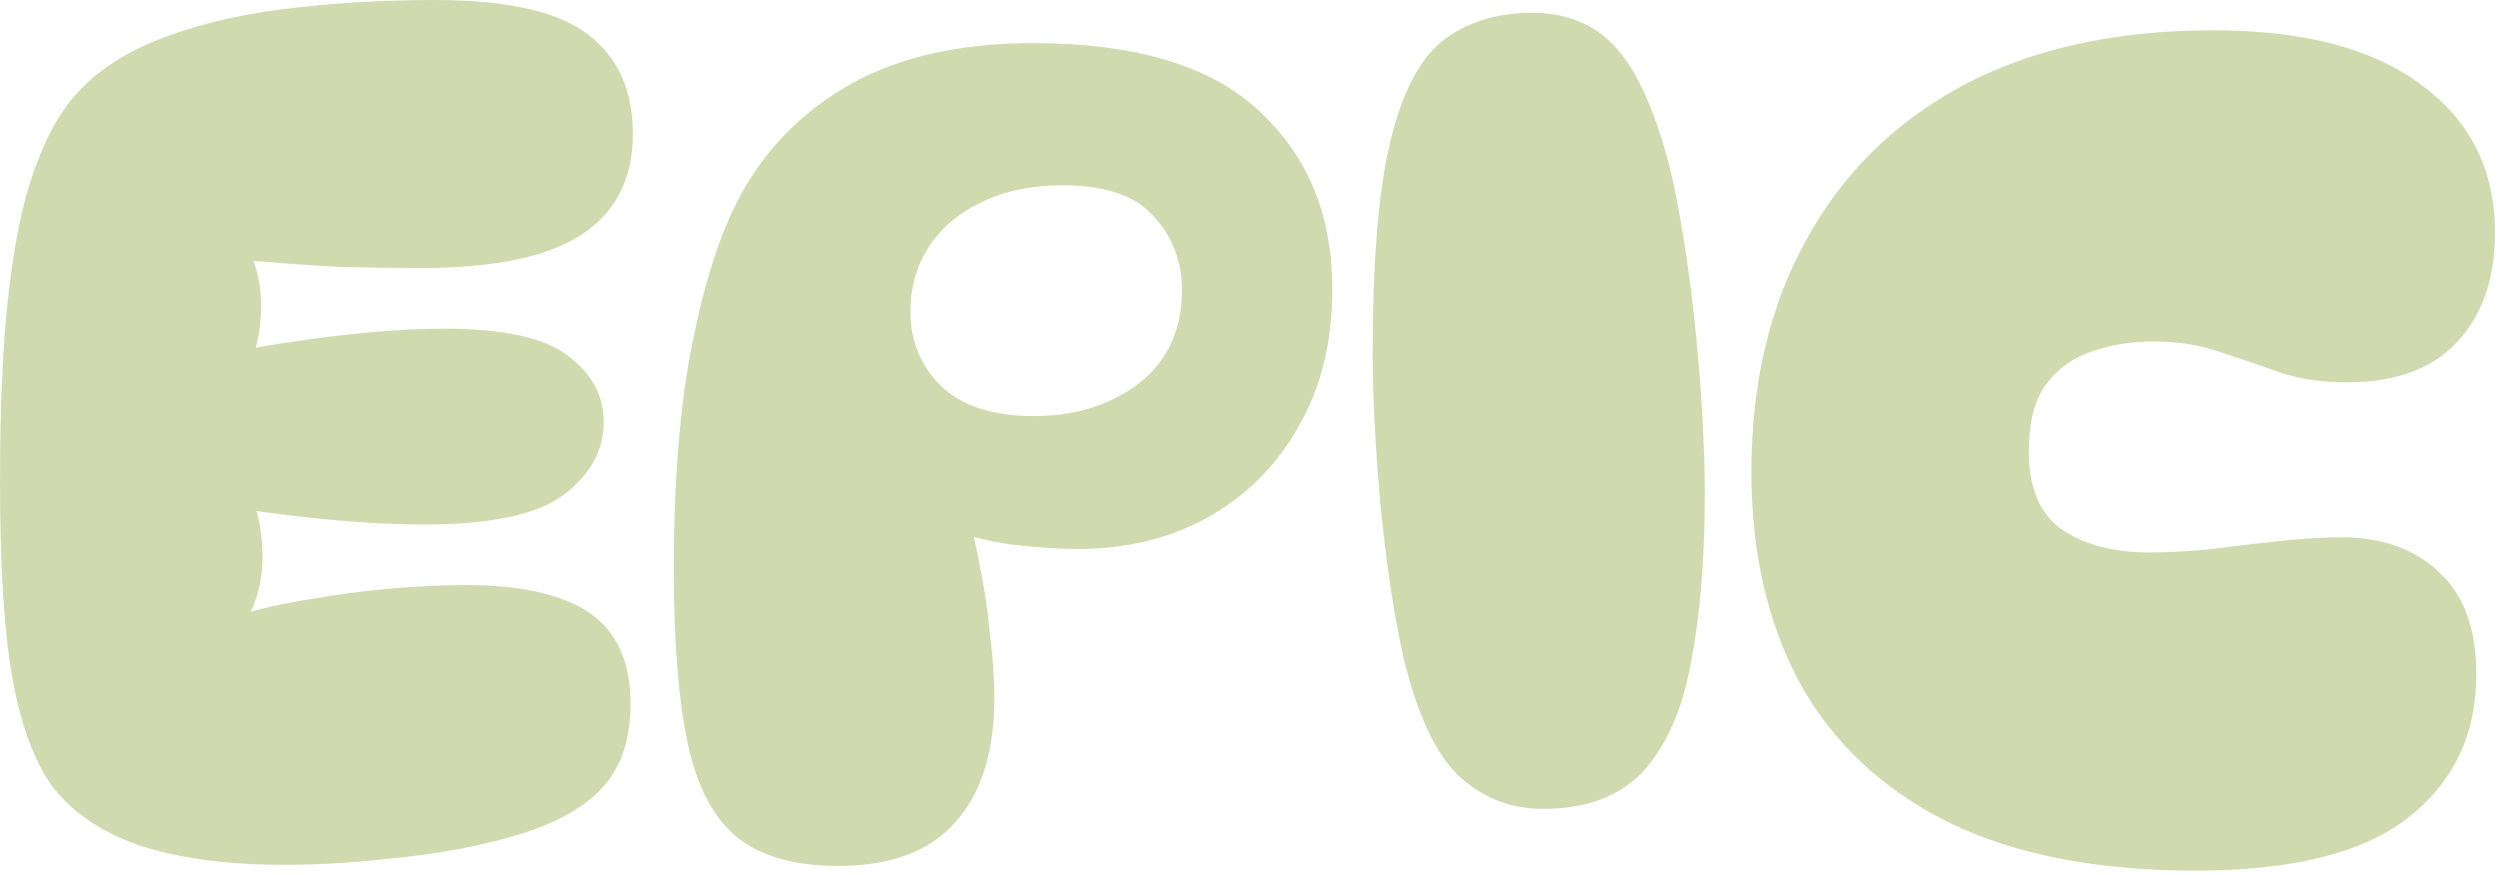
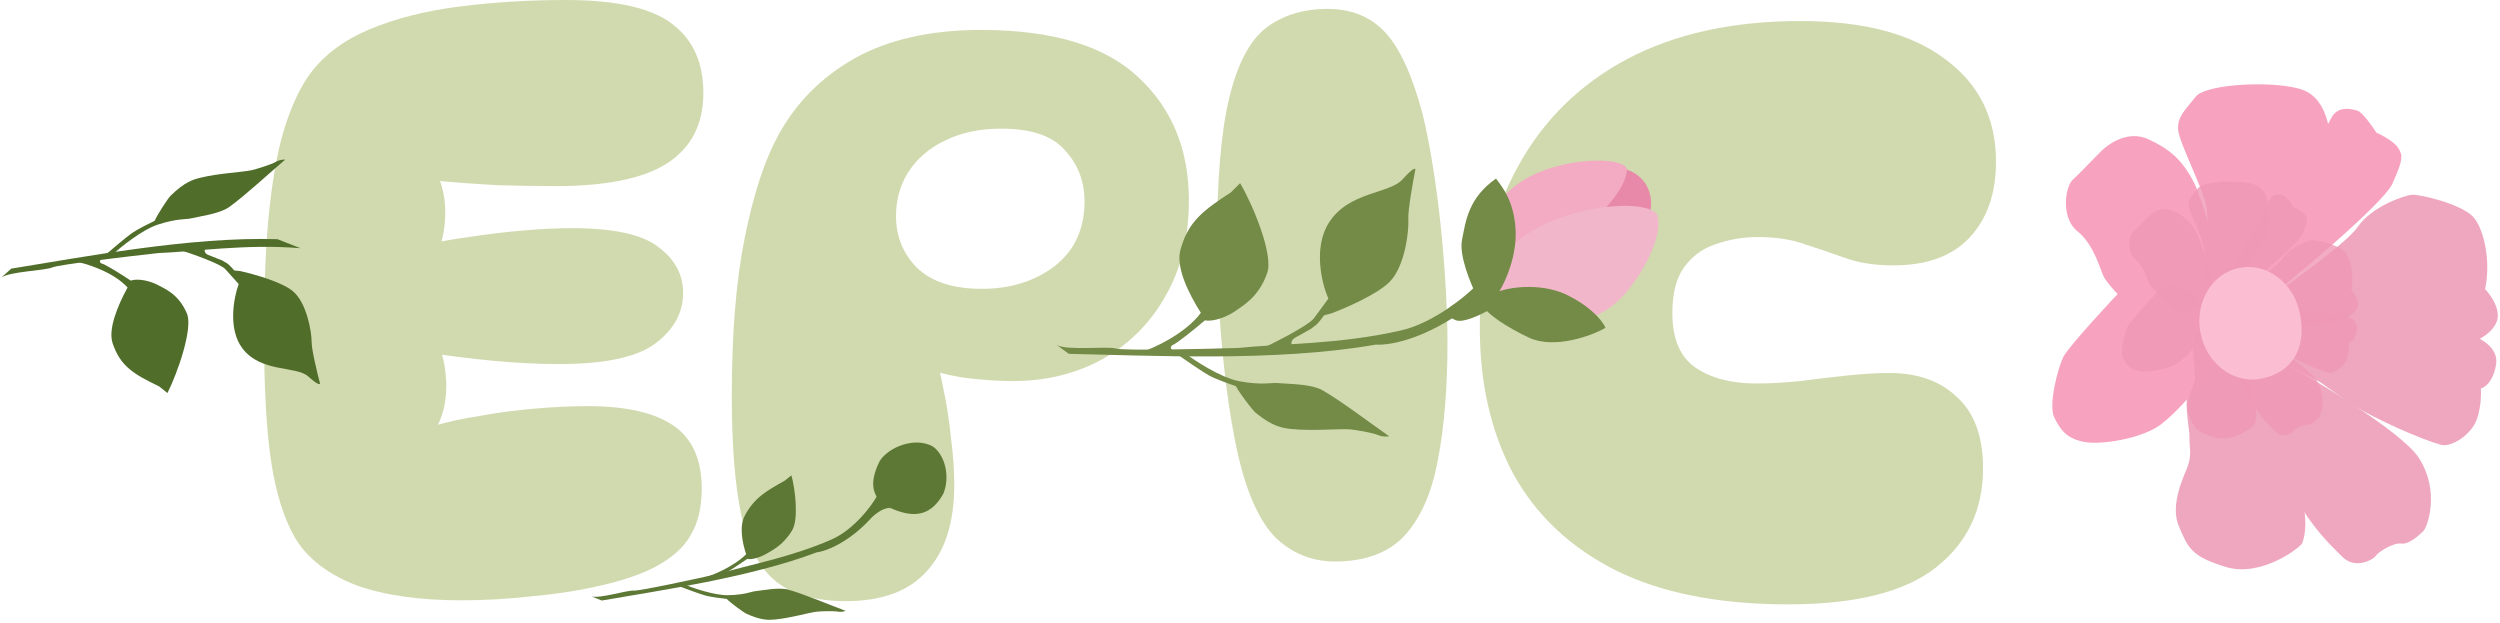
- <svg xmlns="http://www.w3.org/2000/svg" width="429" height="150" viewBox="0 0 429 150" fill="none">
-   <path d="M74.6 -6.10352e-05C87.133 -6.10352e-05 95.933 2 101 6C106.067 9.867 108.6 15.533 108.6 23C108.6 30.733 105.6 36.533 99.6 40.4C93.733 44.133 84.6 46 72.2 46C68.067 46 63.4 45.933 58.2 45.8C53 45.533 47.533 45.133 41.8 44.6L42.8 43C44.133 45.933 44.8 49.067 44.8 52.4C44.8 55.733 44.267 58.933 43.2 62L40 60.6C42.933 59.8 46.467 59.133 50.6 58.6C54.867 57.933 59.267 57.4 63.8 57C68.333 56.6 72.467 56.4 76.2 56.4C86.333 56.4 93.4 57.933 97.4 61C101.533 64.067 103.6 67.867 103.6 72.4C103.6 77.333 101.267 81.533 96.6 85C92.067 88.333 84.133 90 72.8 90C67.867 90 62.533 89.733 56.8 89.2C51.067 88.667 45.267 87.933 39.4 87L42.6 84.6C43.8 86.6 44.533 89 44.8 91.8C45.2 94.6 45.133 97.4 44.6 100.2C44.067 102.867 43.067 105.267 41.6 107.4V105.4C45.067 104.333 49 103.467 53.4 102.8C57.8 102 62.333 101.4 67 101C71.667 100.6 76 100.4 80 100.4C89.467 100.4 96.533 102 101.2 105.2C105.867 108.4 108.2 113.6 108.2 120.8C108.2 125.467 107.267 129.333 105.4 132.4C103.667 135.467 100.6 138.133 96.2 140.4C92.733 142.133 88.333 143.6 83 144.8C77.8 146 72.2 146.867 66.2 147.4C60.333 148.067 54.533 148.4 48.8 148.4C38.267 148.4 29.533 147.133 22.6 144.6C15.8 141.933 10.867 138.133 7.8 133.2C5 128.4 3 122.133 1.8 114.4C0.6 106.667 7.45058e-08 96.067 7.45058e-08 82.6C7.45058e-08 69.8 0.467 59.267 1.4 51C2.333 42.6 3.667 35.8 5.4 30.6C7.133 25.4 9.133 21.267 11.4 18.2C14.867 13.533 19.8 9.867 26.2 7.2C32.6 4.533 40 2.667 48.4 1.6C56.8 0.533 65.533 -6.10352e-05 74.6 -6.10352e-05ZM177.225 7.4C194.825 7.4 207.758 11.267 216.025 19C224.425 26.733 228.625 36.933 228.625 49.6C228.625 58.667 226.692 66.533 222.825 73.2C219.092 79.867 213.892 85.067 207.225 88.8C200.692 92.4 193.292 94.2 185.025 94.2C181.558 94.2 177.625 93.933 173.225 93.4C168.958 92.733 165.092 91.733 161.625 90.4L165.425 86.8C166.492 89.467 167.358 92.733 168.025 96.6C168.825 100.333 169.425 104.267 169.825 108.4C170.358 112.533 170.625 116.333 170.625 119.8C170.625 129.133 168.358 136.267 163.825 141.2C159.425 146.133 152.758 148.6 143.825 148.6C136.492 148.6 130.758 147 126.625 143.8C122.492 140.467 119.625 135.067 118.025 127.6C116.425 120.133 115.625 110.2 115.625 97.8C115.625 82.333 116.692 69.333 118.825 58.8C120.958 48.133 123.692 39.733 127.025 33.6C131.425 25.467 137.758 19.067 146.025 14.4C154.425 9.733 164.825 7.4 177.225 7.4ZM177.425 71.4C184.492 71.4 190.492 69.533 195.425 65.8C200.358 61.933 202.825 56.6 202.825 49.8C202.825 44.867 201.225 40.667 198.025 37.2C194.958 33.6 189.692 31.8 182.225 31.8C176.892 31.8 172.225 32.8 168.225 34.8C164.358 36.667 161.358 39.267 159.225 42.6C157.225 45.8 156.225 49.4 156.225 53.4C156.225 58.467 157.958 62.733 161.425 66.2C165.025 69.667 170.358 71.4 177.425 71.4ZM264.747 138.8C259.147 138.8 254.28 136.867 250.147 133C246.147 129 243.014 122.133 240.747 112.4C239.68 107.6 238.747 102.133 237.947 96C237.147 89.733 236.547 83.467 236.147 77.2C235.747 70.933 235.547 65.4 235.547 60.6C235.547 44.867 236.547 32.8 238.547 24.4C240.547 16 243.547 10.2 247.547 7C251.68 3.8 256.814 2.2 262.947 2.2C268.814 2.2 273.547 4.133 277.147 8C280.747 11.867 283.814 18.533 286.347 28C287.28 31.733 288.147 36.133 288.947 41.2C289.747 46.133 290.414 51.267 290.947 56.6C291.48 61.8 291.88 66.867 292.147 71.8C292.414 76.733 292.547 81 292.547 84.6C292.547 95.933 291.747 105.667 290.147 113.8C288.68 121.8 285.947 128 281.947 132.4C277.947 136.667 272.214 138.8 264.747 138.8ZM376.739 149.4C359.672 149.4 345.472 146.6 334.139 141C322.806 135.267 314.339 127.267 308.739 117C303.272 106.733 300.539 94.733 300.539 81C300.539 65.8 303.672 52.533 309.939 41.2C316.206 29.733 325.206 20.867 336.939 14.6C348.806 8.333 363.072 5.2 379.739 5.2C395.339 5.2 407.272 8.333 415.539 14.6C423.939 20.733 428.139 29.2 428.139 40C428.139 47.867 425.939 54.133 421.539 58.8C417.272 63.333 411.006 65.6 402.739 65.6C398.206 65.6 394.272 65 390.939 63.8C387.606 62.6 384.272 61.467 380.939 60.4C377.606 59.2 373.739 58.6 369.339 58.6C365.606 58.6 362.072 59.2 358.739 60.4C355.539 61.467 352.939 63.4 350.939 66.2C349.072 68.867 348.139 72.6 348.139 77.4C348.139 83.667 350.006 88.133 353.739 90.8C357.606 93.467 362.672 94.8 368.939 94.8C372.139 94.8 375.739 94.6 379.739 94.2C383.739 93.667 387.672 93.2 391.539 92.8C395.539 92.4 398.939 92.2 401.739 92.2C408.806 92.2 414.406 94.2 418.539 98.2C422.806 102.067 424.939 107.933 424.939 115.8C424.939 126.067 421.006 134.267 413.139 140.4C405.406 146.4 393.272 149.4 376.739 149.4Z" fill="#D1DAAF" />
+ <svg xmlns="http://www.w3.org/2000/svg" width="618" height="154" viewBox="0 0 618 154" fill="none">
+   <path d="M139.871 0C152.404 0 161.204 2 166.271 6C171.338 9.867 173.871 15.533 173.871 23C173.871 30.733 170.871 36.533 164.871 40.4C159.004 44.133 149.871 46 137.471 46C133.338 46 128.671 45.933 123.471 45.8C118.271 45.533 112.804 45.133 107.071 44.6L108.071 43C109.404 45.933 110.071 49.067 110.071 52.4C110.071 55.733 109.538 58.933 108.471 62L105.271 60.6C108.204 59.8 111.738 59.133 115.871 58.6C120.138 57.933 124.538 57.4 129.071 57C133.604 56.6 137.738 56.4 141.471 56.4C151.604 56.4 158.671 57.933 162.671 61C166.804 64.067 168.871 67.867 168.871 72.4C168.871 77.333 166.538 81.533 161.871 85C157.338 88.333 149.404 90 138.071 90C133.138 90 127.804 89.733 122.071 89.2C116.338 88.667 110.538 87.933 104.671 87L107.871 84.6C109.071 86.6 109.804 89 110.071 91.8C110.471 94.6 110.404 97.4 109.871 100.2C109.338 102.867 108.338 105.267 106.871 107.4V105.4C110.338 104.333 114.271 103.467 118.671 102.8C123.071 102 127.604 101.4 132.271 101C136.938 100.6 141.271 100.4 145.271 100.4C154.738 100.4 161.804 102 166.471 105.2C171.138 108.4 173.471 113.6 173.471 120.8C173.471 125.467 172.538 129.333 170.671 132.4C168.938 135.467 165.871 138.133 161.471 140.4C158.004 142.133 153.604 143.6 148.271 144.8C143.071 146 137.471 146.867 131.471 147.4C125.604 148.067 119.804 148.4 114.071 148.4C103.538 148.4 94.804 147.133 87.871 144.6C81.071 141.933 76.138 138.133 73.071 133.2C70.271 128.4 68.271 122.133 67.071 114.4C65.871 106.667 65.271 96.067 65.271 82.6C65.271 69.8 65.738 59.267 66.671 51C67.604 42.6 68.938 35.8 70.671 30.6C72.404 25.4 74.404 21.267 76.671 18.2C80.138 13.533 85.071 9.867 91.471 7.2C97.871 4.533 105.271 2.667 113.671 1.6C122.071 0.533 130.804 0 139.871 0Z" fill="#D1DAAF" />
+   <path d="M242.496 7.4C260.096 7.4 273.029 11.267 281.296 19C289.696 26.733 293.896 36.933 293.896 49.6C293.896 58.667 291.963 66.533 288.096 73.2C284.363 79.867 279.163 85.067 272.496 88.8C265.963 92.4 258.563 94.2 250.296 94.2C246.829 94.2 242.896 93.933 238.496 93.4C234.229 92.733 230.363 91.733 226.896 90.4L230.696 86.8C231.763 89.467 232.629 92.733 233.296 96.6C234.096 100.333 234.696 104.267 235.096 108.4C235.629 112.533 235.896 116.333 235.896 119.8C235.896 129.133 233.629 136.267 229.096 141.2C224.696 146.133 218.029 148.6 209.096 148.6C201.763 148.6 196.029 147 191.896 143.8C187.763 140.467 184.896 135.067 183.296 127.6C181.696 120.133 180.896 110.2 180.896 97.8C180.896 82.333 181.963 69.333 184.096 58.8C186.229 48.133 188.963 39.733 192.296 33.6C196.696 25.467 203.029 19.067 211.296 14.4C219.696 9.733 230.096 7.4 242.496 7.4ZM242.696 71.4C249.763 71.4 255.763 69.533 260.696 65.8C265.629 61.933 268.096 56.6 268.096 49.8C268.096 44.867 266.496 40.667 263.296 37.2C260.229 33.6 254.963 31.8 247.496 31.8C242.163 31.8 237.496 32.8 233.496 34.8C229.629 36.667 226.629 39.267 224.496 42.6C222.496 45.8 221.496 49.4 221.496 53.4C221.496 58.467 223.229 62.733 226.696 66.2C230.296 69.667 235.629 71.4 242.696 71.4Z" fill="#D1DAAF" />
+   <path d="M330.018 138.8C324.418 138.8 319.551 136.867 315.418 133C311.418 129 308.284 122.133 306.018 112.4C304.951 107.6 304.018 102.133 303.218 96C302.418 89.733 301.818 83.467 301.418 77.2C301.018 70.933 300.818 65.4 300.818 60.6C300.818 44.867 301.818 32.8 303.818 24.4C305.818 16 308.818 10.2 312.818 7C316.951 3.8 322.084 2.2 328.218 2.2C334.084 2.2 338.818 4.133 342.418 8C346.018 11.867 349.084 18.533 351.618 28C352.551 31.733 353.418 36.133 354.218 41.2C355.018 46.133 355.684 51.267 356.218 56.6C356.751 61.8 357.151 66.867 357.418 71.8C357.684 76.733 357.818 81 357.818 84.6C357.818 95.933 357.018 105.667 355.418 113.8C353.951 121.8 351.218 128 347.218 132.4C343.218 136.667 337.484 138.8 330.018 138.8Z" fill="#D1DAAF" />
+   <path d="M442.01 149.4C424.943 149.4 410.743 146.6 399.41 141C388.077 135.267 379.61 127.267 374.01 117C368.543 106.733 365.81 94.733 365.81 81C365.81 65.8 368.943 52.533 375.21 41.2C381.477 29.733 390.477 20.867 402.21 14.6C414.077 8.333 428.343 5.2 445.01 5.2C460.61 5.2 472.543 8.333 480.81 14.6C489.21 20.733 493.41 29.2 493.41 40C493.41 47.867 491.21 54.133 486.81 58.8C482.543 63.333 476.277 65.6 468.01 65.6C463.477 65.6 459.543 65 456.21 63.8C452.877 62.6 449.543 61.467 446.21 60.4C442.877 59.2 439.01 58.6 434.61 58.6C430.877 58.6 427.343 59.2 424.01 60.4C420.81 61.467 418.21 63.4 416.21 66.2C414.343 68.867 413.41 72.6 413.41 77.4C413.41 83.667 415.277 88.133 419.01 90.8C422.877 93.467 427.943 94.8 434.21 94.8C437.41 94.8 441.01 94.6 445.01 94.2C449.01 93.667 452.943 93.2 456.81 92.8C460.81 92.4 464.21 92.2 467.01 92.2C474.077 92.2 479.677 94.2 483.81 98.2C488.077 102.067 490.21 107.933 490.21 115.8C490.21 126.067 486.277 134.267 478.41 140.4C470.677 146.4 458.543 149.4 442.01 149.4Z" fill="#D1DAAF" />
+   <path d="M39.049 55.513C35.095 56.797 29.73 61.152 27.542 63.17L26.048 63.013C27.683 61.602 31.288 58.547 32.621 57.618C33.954 56.689 36.911 55.213 38.223 54.591C38.898 53.043 41.479 49.074 42.153 48.405C45.632 44.952 47.849 44.35 49.552 43.932C54.149 42.804 59.763 42.594 62.198 42.074C63.253 41.849 67.117 40.658 68.247 39.977C69 39.523 70.12 39.406 70.492 39.461C66.693 42.701 60.736 48.209 56.761 51.108C54.319 52.889 49.061 53.521 47.493 53.929C45.925 54.337 43.992 53.908 39.049 55.513Z" fill="#506D2A" />
+   <path d="M55.699 66.532C54.509 65.204 47.361 62.698 43.937 61.61L50.904 61.184C50.179 62.101 50.889 62.75 51.336 62.96L54.937 64.388C54.937 64.388 55.813 64.933 56.168 65.114C56.523 65.294 57.929 66.862 57.929 66.862L59.423 67.019C62.553 67.705 69.515 69.646 72.325 71.917C75.838 74.756 77.053 82.15 77.031 84.498C77.014 86.376 78.403 92.139 79.1 94.785C79.123 95.098 78.574 95.191 76.2 93.061C73.233 90.399 64.575 92.174 59.96 86.166C56.268 81.359 57.786 73.532 59.007 70.22L55.699 66.532Z" fill="#506D2A" />
+   <path d="M31.532 71.07C28.092 67.234 21.028 64.964 18.174 64.585L25.166 63.971C24.413 64.512 24.754 64.949 25.018 65.1C25.91 65.232 30.259 67.997 32.322 69.363C34.123 68.746 37.234 69.45 39.176 70.536C40.514 71.285 44.166 72.609 46.219 77.528C47.735 81.159 43.943 92.1 41.39 97.162L39.332 95.514C33.186 92.542 29.789 90.646 27.843 84.858C26.683 81.407 29.044 75.629 31.532 71.07Z" fill="#506D2A" />
+   <path d="M39.174 62.554C47.862 62.249 60.876 60.227 74.268 61.358L68.594 59.128C47.094 58.446 20.259 63.602 2.787 66.405L0.337 68.602C0.2 68.698 0.086 68.798 0 68.905L0.337 68.602C2.544 67.076 10.977 66.938 12.958 66.101C14.641 65.39 31.137 63.44 39.174 62.554Z" fill="#506D2A" />
+   <path d="M542.439 45.307C544.324 49.015 549.729 66.977 550.948 74.87L535.945 83.652C533.024 81.026 523.769 74.163 520.223 68.736C519.378 67.444 517.841 60.576 513.577 57.202C509.314 53.827 510.551 46.095 512.388 44.434C514.224 42.773 517.907 38.826 519.492 37.287C521.076 35.747 525.943 32.005 531.158 34.456C536.373 36.907 539.461 39.451 542.439 45.307Z" fill="#F7A2BF" />
+   <path d="M610.026 82.54L565.881 79.462L555.242 84.745L573.601 94.512L581.148 99.872C587.53 103.777 598.598 108.648 603.378 109.945C606.055 110.671 610.979 107.367 612.283 103.636C613.326 100.651 613.374 97.318 613.268 96.025C614.25 95.81 616.381 94.308 617.043 90.017C617.705 85.727 612.641 83.245 610.026 82.54Z" fill="#EEA7BF" />
+   <path d="M569.15 134.199C572.997 123.192 560.637 103.449 555.878 88.317L550.449 87.676C548.406 87.73 543.82 88.792 541.815 92.613C539.308 97.39 541.245 106.042 541.224 107.48C541.178 110.605 541.841 112.302 540.863 115.1C540.1 117.284 536.288 124.597 538.584 130.006C540.881 135.414 541.6 137.55 550.312 140.176C559.025 142.803 568.781 135.255 569.15 134.199Z" fill="#EEA7BF" />
+   <path d="M598.017 113.305C593.813 106.643 570.852 92.993 559.897 87L554.144 91.48C555.854 98.567 562.371 114.663 567.252 122.859C572.117 131.027 575.772 134.42 579.038 137.655C582.304 140.89 586.779 138.268 587.292 137.4C587.805 136.533 591.59 134.087 593.586 134.366C595.582 134.645 598.118 132.182 599.069 131.258C600.02 130.334 603.271 121.631 598.017 113.305Z" fill="#EEA7BF" />
+   <path d="M575.921 42.356C575.17 49.295 560.082 68.502 552.506 75.205L546.748 67.121C546.391 62.949 545.705 53.098 545.417 51.164C544.79 46.967 538.769 35.442 538.442 32.187C538.114 28.932 540.202 27.15 542.812 23.875C545.422 20.6 563.059 19.856 569.337 22.26C575.615 24.663 576.859 33.682 575.921 42.356Z" fill="#F7A2BF" />
+   <path d="M536.881 70.791C542.046 73.266 545.292 79.871 546.269 82.865C547.428 81.944 549.428 81.373 548.154 86.455C546.562 92.807 538.368 101.876 533.883 105.124C529.398 108.371 519.373 110.101 515.073 109.226C510.773 108.351 509.242 106.141 507.786 103.12C506.33 100.099 508.713 90.883 510.065 88.215C511.416 85.547 523.479 72.596 524.747 71.365C526.015 70.133 530.426 67.697 536.881 70.791Z" fill="#F7A2BF" />
+   <path d="M591.376 45.455C589.207 50.224 566.717 69.286 555.911 77.442L552.328 74.515C559.827 60.248 575.145 31.157 576.428 28.925C578.031 26.136 581.333 26.871 582.825 27.393C584.019 27.81 586.396 31.153 587.435 32.773C588.822 33.397 591.84 35.024 592.818 36.538C594.041 38.431 594.088 39.494 591.376 45.455Z" fill="#F7A2BF" />
+   <path d="M582.846 56.082C580.087 60.142 564.206 71.479 556.61 76.639L555.251 84.12L565.512 87.707C588.01 91.383 604.917 87.174 611.249 84.433C612.063 84.299 615.458 82.931 617.002 79.953C618.545 76.976 615.852 73.061 614.312 71.477C615.922 63.874 613.702 55.852 611.199 53.431C607.913 50.253 597.841 47.924 596.087 48.148C594.334 48.373 586.295 51.007 582.846 56.082Z" fill="#EEA7BF" />
+   <path d="M543.165 57.857C544.164 59.822 547.028 69.34 547.674 73.523L539.724 78.177C538.176 76.786 533.271 73.148 531.392 70.272C530.945 69.588 530.13 65.948 527.87 64.16C525.611 62.372 526.267 58.274 527.24 57.394C528.213 56.514 530.165 54.422 531.005 53.606C531.844 52.79 534.424 50.807 537.187 52.106C539.951 53.405 541.587 54.753 543.165 57.857Z" fill="#EE99B6" fill-opacity="0.8" />
+   <path d="M578.982 77.588L555.588 75.957L549.95 78.756L559.679 83.932L563.679 86.772C567.061 88.842 572.926 91.423 575.459 92.111C576.878 92.496 579.487 90.745 580.178 88.767C580.731 87.186 580.757 85.419 580.7 84.734C581.221 84.62 582.35 83.824 582.701 81.55C583.052 79.276 580.368 77.961 578.982 77.588Z" fill="#EE99B6" fill-opacity="0.8" />
+   <path d="M557.32 104.964C559.359 99.131 552.809 88.668 550.287 80.649L547.41 80.309C546.328 80.338 543.897 80.901 542.834 82.926C541.506 85.457 542.532 90.042 542.521 90.805C542.497 92.46 542.849 93.36 542.33 94.843C541.926 96 539.906 99.875 541.123 102.742C542.34 105.608 542.721 106.739 547.338 108.131C551.955 109.523 557.125 105.523 557.32 104.964Z" fill="#EE99B6" fill-opacity="0.8" />
+   <path d="M572.618 93.891C570.391 90.361 558.223 83.127 552.417 79.951L549.368 82.325C550.274 86.081 553.728 94.611 556.315 98.954C558.893 103.283 560.83 105.081 562.56 106.795C564.291 108.51 566.663 107.12 566.935 106.66C567.206 106.2 569.212 104.905 570.27 105.052C571.328 105.2 572.672 103.895 573.176 103.405C573.68 102.916 575.403 98.304 572.618 93.891Z" fill="#EE99B6" fill-opacity="0.8" />
+   <path d="M560.908 56.293C560.511 59.97 552.515 70.149 548.5 73.701L545.449 69.417C545.26 67.206 544.896 61.985 544.743 60.96C544.411 58.736 541.221 52.628 541.047 50.904C540.873 49.179 541.98 48.234 543.363 46.499C544.746 44.763 554.093 44.369 557.419 45.643C560.746 46.917 561.406 51.696 560.908 56.293Z" fill="#EE99B6" fill-opacity="0.8" />
+   <path d="M540.22 71.361C542.957 72.673 544.677 76.174 545.195 77.76C545.809 77.272 546.869 76.969 546.194 79.662C545.35 83.029 541.008 87.835 538.631 89.556C536.254 91.277 530.942 92.193 528.663 91.73C526.384 91.266 525.573 90.095 524.801 88.494C524.03 86.893 525.293 82.009 526.009 80.595C526.725 79.181 533.118 72.318 533.79 71.665C534.462 71.013 536.799 69.722 540.22 71.361Z" fill="#EE99B6" fill-opacity="0.8" />
+   <path d="M569.099 57.935C567.949 60.462 556.031 70.564 550.304 74.886L548.406 73.335C552.38 65.774 560.498 50.358 561.177 49.175C562.027 47.697 563.777 48.087 564.568 48.363C565.2 48.584 566.46 50.356 567.01 51.214C567.745 51.545 569.345 52.407 569.863 53.21C570.511 54.213 570.536 54.776 569.099 57.935Z" fill="#EE99B6" fill-opacity="0.8" />
+   <path d="M564.579 63.566C563.117 65.718 554.7 71.726 550.675 74.461L549.955 78.425L555.393 80.326C567.315 82.274 576.275 80.043 579.63 78.591C580.062 78.52 581.861 77.795 582.679 76.217C583.497 74.639 582.069 72.565 581.254 71.725C582.107 67.696 580.93 63.444 579.604 62.161C577.862 60.478 572.525 59.243 571.596 59.362C570.666 59.481 566.406 60.877 564.579 63.566Z" fill="#EE99B6" fill-opacity="0.8" />
+   <path d="M558.878 93.628C552.087 94.927 545.407 89.84 543.958 82.265C542.509 74.69 546.84 67.497 553.631 66.198C560.422 64.898 567.102 69.986 568.551 77.56C570.398 87.212 565.669 92.329 558.878 93.628Z" fill="#FBBDD2" />
+   <path d="M306.407 94.248C301.8 93.397 295.391 89.192 292.763 87.196L291.061 87.624C293.02 89.003 297.333 91.977 298.917 92.843C300.5 93.709 303.976 94.948 305.516 95.459C306.383 97.154 309.58 101.363 310.393 102.033C314.587 105.492 317.163 105.832 319.139 106.041C324.472 106.606 330.914 105.933 333.734 106.141C334.956 106.232 339.453 106.99 340.789 107.599C341.679 108.006 342.969 107.959 343.391 107.834C338.843 104.675 331.687 99.224 326.958 96.491C324.054 94.813 317.994 94.934 316.173 94.715C314.352 94.495 312.165 95.312 306.407 94.248Z" fill="#738B47" />
+   <path d="M324.805 78.67C323.522 80.414 315.489 84.507 311.633 86.335L319.638 85.693C318.752 84.742 319.526 83.869 320.025 83.551L324.062 81.296C324.062 81.296 325.032 80.517 325.428 80.248C325.824 79.98 327.338 77.921 327.338 77.921L329.04 77.494C332.583 76.181 340.438 72.779 343.518 69.67C347.368 65.784 348.31 56.96 348.142 54.224C348.008 52.035 349.249 45.085 349.886 41.884C349.893 41.515 349.259 41.497 346.67 44.369C343.434 47.96 333.41 47.304 328.491 55.069C324.555 61.28 326.769 70.162 328.368 73.827L324.805 78.67Z" fill="#738B47" />
+   <path d="M296.851 77.327C293.146 82.364 285.193 86.168 281.948 87.077L289.992 86.651C289.098 86.142 289.461 85.576 289.755 85.356C290.768 85.057 295.581 81.12 297.86 79.189C299.961 79.615 303.481 78.286 305.638 76.7C307.125 75.608 311.227 73.466 313.279 67.392C314.794 62.908 309.787 50.764 306.555 45.276L304.299 47.535C297.441 52.007 293.665 54.774 291.788 61.846C290.67 66.061 293.726 72.415 296.851 77.327Z" fill="#738B47" />
+   <path d="M346.385 81.671C354.456 79.815 363.258 72.747 366.514 68.86C366.806 71.911 368.706 74.143 369.62 74.877C367.768 73.514 363.729 75.52 361.941 76.692C352.892 83.173 344.623 85.413 340.022 85.2C315.442 89.511 284.395 87.882 264.216 87.469L261.277 85.306C261.113 85.217 260.977 85.119 260.872 85.008L261.277 85.306C263.897 86.726 273.563 85.509 275.882 86.161C277.853 86.715 296.863 86.293 306.121 86.013C316.089 84.949 331.116 85.18 346.385 81.671Z" fill="#738B47" />
+   <path d="M388.206 73.054C382.001 79.873 376.393 79.923 370.22 75.381C364.407 71.105 363.668 65.452 370.725 57.208C375.077 52.968 384.81 50.968 389.711 55.71C392.824 59.476 392.301 67.489 388.206 73.054Z" fill="url(#paint0_linear_385_332)" />
+   <path d="M180.008 147.13C176.572 147.201 171.143 145.312 168.858 144.359L167.748 144.873C169.428 145.512 173.113 146.879 174.417 147.232C175.721 147.585 178.442 147.923 179.639 148.049C180.616 149.046 183.777 151.377 184.495 151.707C188.2 153.408 190.092 153.279 191.533 153.146C195.421 152.786 199.826 151.461 201.862 151.211C202.744 151.103 206.083 150.986 207.157 151.204C207.874 151.349 208.774 151.142 209.046 151.002C205.156 149.546 198.931 146.939 195.004 145.789C192.593 145.082 188.339 145.993 187.006 146.098C185.673 146.203 184.304 147.041 180.008 147.13Z" fill="#5D7834" />
+   <path d="M184.445 137.013C181.403 140.052 176.075 142.283 174.01 142.799L178.815 142.637C178.376 142.315 178.687 141.973 178.897 141.842C179.544 141.671 183.049 139.32 184.72 138.166C185.882 138.452 188.181 137.682 189.721 136.738C190.782 136.087 193.561 134.826 195.807 131.132C197.465 128.405 196.597 120.907 195.635 117.507L193.921 118.862C189.122 121.516 186.428 123.164 184.114 127.471C182.735 130.038 183.446 133.967 184.445 137.013Z" fill="#5D7834" />
+   <path d="M205.542 133.372C210.843 131.045 215.542 125.187 217.007 122.182C217.868 124.151 219.689 125.359 220.492 125.717C218.892 125.074 216.47 126.947 215.459 127.964C210.46 133.469 205.101 136.077 201.806 136.568C185.372 142.774 163.096 145.957 148.756 148.451L146.215 147.43C146.081 147.395 145.964 147.348 145.866 147.29L146.215 147.43C148.371 148.006 154.936 145.88 156.714 145.991C158.225 146.086 171.56 143.203 178.038 141.749C184.849 139.682 195.512 137.775 205.542 133.372Z" fill="#5D7834" />
+   <path d="M233.227 121.969C230.309 127.307 226.36 128.109 221.024 125.966C216 123.948 214.265 120.33 217.479 113.936C219.642 110.55 226.086 107.899 230.566 110.348C233.573 112.4 234.924 117.746 233.227 121.969Z" fill="#5D7834" />
+   <path d="M402.109 60.847C396.375 64.893 389.085 64.429 385.828 59.812C382.571 55.195 384.578 48.172 390.313 44.127C396.047 40.081 403.336 40.545 406.594 45.162C409.851 49.779 407.843 56.802 402.109 60.847Z" fill="#E889A9" />
+   <path d="M389.483 58.712C380.204 64.327 370.846 65.845 368.581 62.103C366.316 58.36 367.545 50.013 376.824 44.398C386.103 38.783 401.132 38.581 402.182 41.768C402.095 46.003 397.524 51.52 389.483 58.712Z" fill="url(#paint1_linear_385_332)" />
+   <path d="M398.623 75.552C388.922 82.904 374.934 81.309 371.925 76.634C368.916 71.96 366.494 62.334 382.761 55.009C391.951 50.87 405.874 49.306 409.558 52.824C411.789 58.508 404.362 71.202 398.623 75.552Z" fill="url(#paint2_linear_385_332)" />
+   <path d="M370.638 71.999C373.955 70.815 381.667 69.981 387.73 73.091C394.389 76.505 396.51 80.104 396.872 81.026C393.375 83.107 384.065 86.336 377.979 83.477C371.893 80.618 368.526 77.909 367.603 76.913C365.758 77.932 361.651 79.816 359.988 79.192C358.325 78.568 358.239 78.047 358.403 77.864C358.109 77.566 357.749 76.738 358.662 75.812C359.575 74.887 363.344 73.739 365.114 73.28C363.561 70.226 360.644 63.157 361.405 59.313C362.356 54.508 363.005 48.935 369.808 44.138C371.662 46.601 374.16 49.804 374.631 56.427C375.103 63.049 372.166 69.567 370.638 71.999Z" fill="#738B47" />
+   <defs>
+     <linearGradient id="paint0_linear_385_332" x1="216.526" y1="146.779" x2="284.604" y2="-96.598" gradientUnits="userSpaceOnUse">
+       <stop stop-color="#506D2A" />
+       <stop offset="1" stop-color="#93A760" />
+     </linearGradient>
+     <linearGradient id="paint1_linear_385_332" x1="291.563" y1="51.239" x2="291.402" y2="143.843" gradientUnits="userSpaceOnUse">
+       <stop offset="1" stop-color="#F3AAC3" />
+     </linearGradient>
+     <linearGradient id="paint2_linear_385_332" x1="525.971" y1="21.785" x2="526.335" y2="206.027" gradientUnits="userSpaceOnUse">
+       <stop stop-color="#F1B6CA" />
+     </linearGradient>
+   </defs>
</svg>
